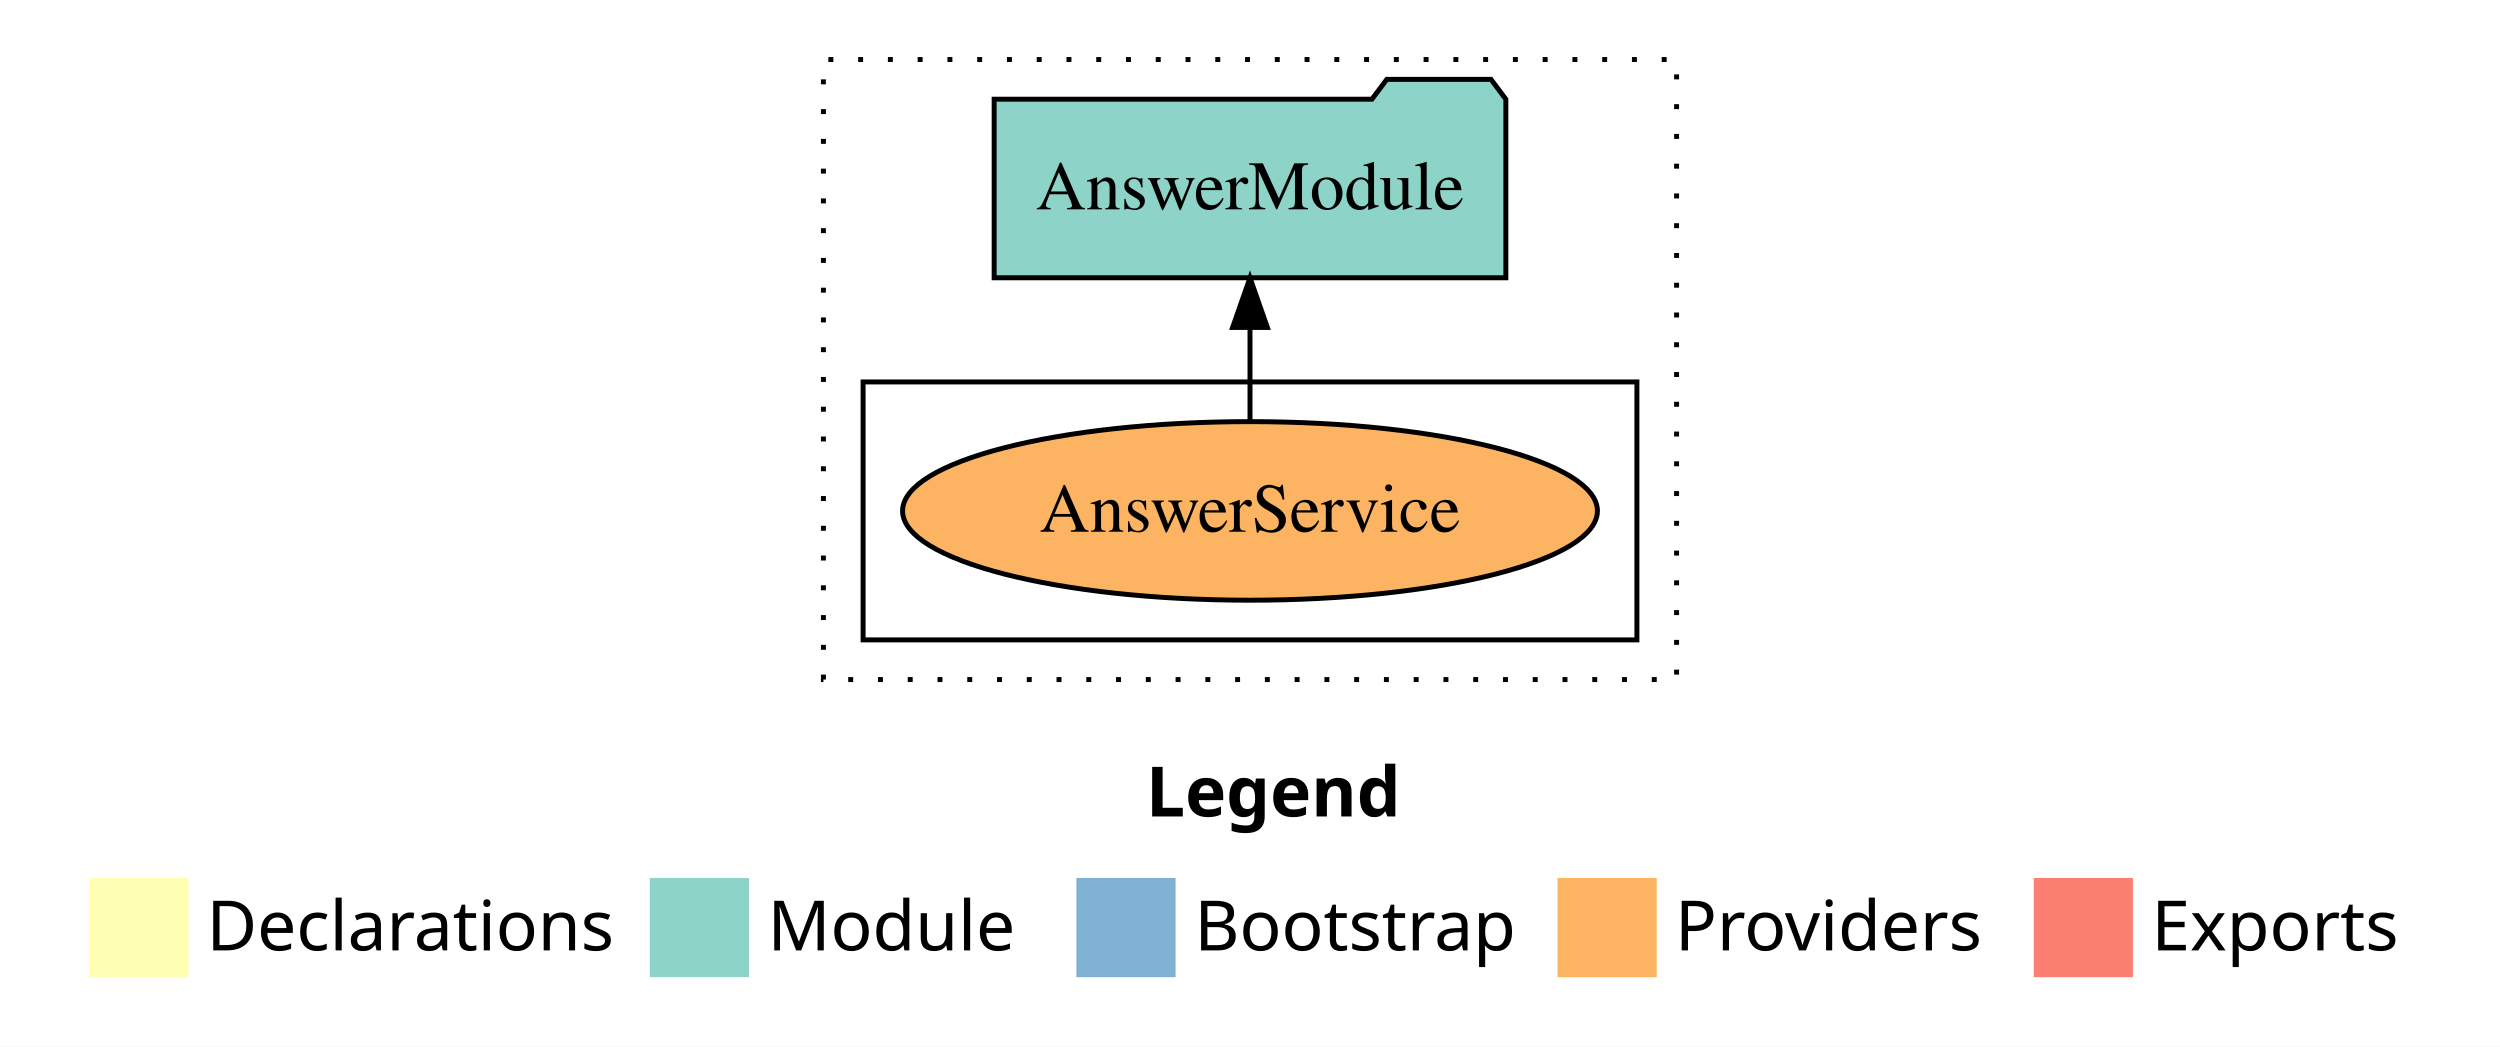
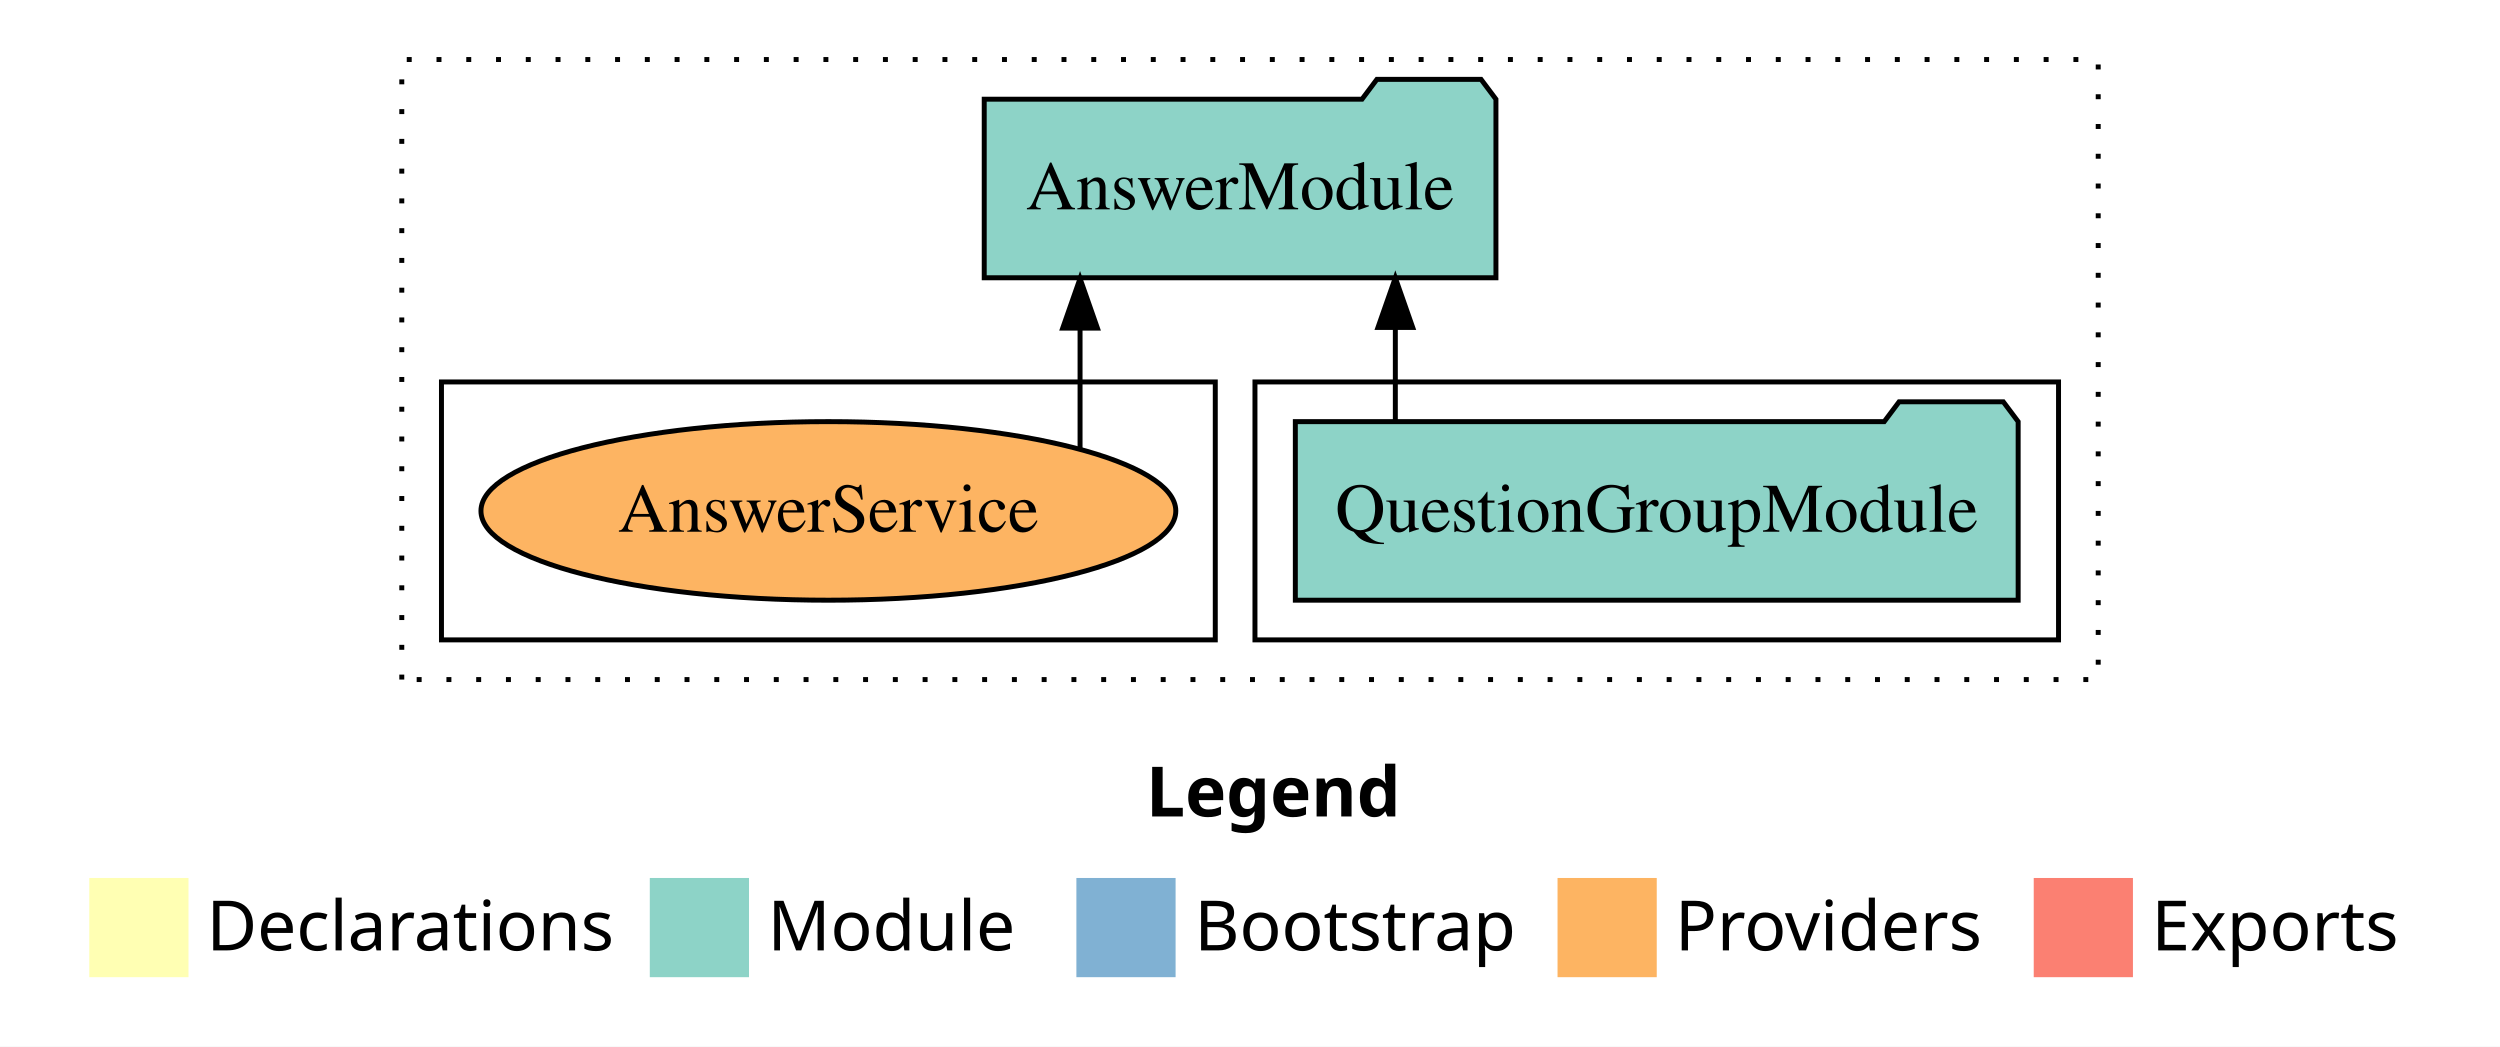
<svg xmlns="http://www.w3.org/2000/svg" width="504pt" height="211pt" viewBox="0.00 0.00 504.00 211.00">
  <g id="graph0" class="graph" transform="scale(1 1) rotate(0) translate(4 207)">
    <polygon fill="white" stroke="transparent" points="-4,4 -4,-207 500,-207 500,4 -4,4" />
    <text text-anchor="start" x="227.01" y="-42.4" font-family="sans-serif" font-weight="bold" font-size="14.00">Legend</text>
    <polygon fill="#ffffb3" stroke="transparent" points="14,-10 14,-30 34,-30 34,-10 14,-10" />
    <text text-anchor="start" x="37.63" y="-15.4" font-family="sans-serif" font-size="14.00">  Declarations</text>
    <polygon fill="#8dd3c7" stroke="transparent" points="127,-10 127,-30 147,-30 147,-10 127,-10" />
    <text text-anchor="start" x="150.73" y="-15.4" font-family="sans-serif" font-size="14.00">  Module</text>
    <polygon fill="#80b1d3" stroke="transparent" points="213,-10 213,-30 233,-30 233,-10 213,-10" />
    <text text-anchor="start" x="236.78" y="-15.4" font-family="sans-serif" font-size="14.00">  Bootstrap</text>
    <polygon fill="#fdb462" stroke="transparent" points="310,-10 310,-30 330,-30 330,-10 310,-10" />
    <text text-anchor="start" x="333.67" y="-15.4" font-family="sans-serif" font-size="14.00">  Providers</text>
    <polygon fill="#fb8072" stroke="transparent" points="406,-10 406,-30 426,-30 426,-10 406,-10" />
    <text text-anchor="start" x="429.73" y="-15.4" font-family="sans-serif" font-size="14.00">  Exports</text>
    <g id="clust1" class="cluster">
-       <polygon fill="none" stroke="black" stroke-dasharray="1,5" points="162,-70 162,-195 334,-195 334,-70 162,-70" />
+       <polygon fill="none" stroke="black" stroke-dasharray="1,5" points="77,-70 77,-195 419,-195 419,-70 77,-70" />
+     </g>
+     <g id="clust3" class="cluster">
+       <polygon fill="none" stroke="black" points="249,-78 249,-130 411,-130 411,-78 249,-78" />
    </g>
    <g id="clust6" class="cluster">
-       <polygon fill="none" stroke="black" points="170,-78 170,-130 326,-130 326,-78 170,-78" />
+       <polygon fill="none" stroke="black" points="85,-78 85,-130 241,-130 241,-78 85,-78" />
    </g>
    <g id="node1" class="node">
-       <ellipse fill="#fdb462" stroke="black" cx="248" cy="-104" rx="70.04" ry="18" />
-       <text text-anchor="middle" x="248" y="-99.8" font-family="Times,serif" font-size="14.00">AnswerService</text>
+       <polygon fill="#8dd3c7" stroke="black" points="402.86,-122 399.86,-126 378.86,-126 375.86,-122 257.14,-122 257.14,-86 402.86,-86 402.86,-122" />
+       <text text-anchor="middle" x="330" y="-99.8" font-family="Times,serif" font-size="14.00">QuestionGroupModule</text>
    </g>
    <g id="node2" class="node">
-       <polygon fill="#8dd3c7" stroke="black" points="299.58,-187 296.58,-191 275.58,-191 272.58,-187 196.42,-187 196.42,-151 299.58,-151 299.58,-187" />
-       <text text-anchor="middle" x="248" y="-164.8" font-family="Times,serif" font-size="14.00">AnswerModule</text>
+       <polygon fill="#8dd3c7" stroke="black" points="297.58,-187 294.58,-191 273.58,-191 270.58,-187 194.42,-187 194.42,-151 297.58,-151 297.58,-187" />
+       <text text-anchor="middle" x="246" y="-164.8" font-family="Times,serif" font-size="14.00">AnswerModule</text>
    </g>
    <g id="edge1" class="edge">
-       <path fill="none" stroke="black" d="M248,-122.11C248,-122.11 248,-140.99 248,-140.99" />
-       <polygon fill="black" stroke="black" points="244.5,-140.99 248,-150.99 251.5,-140.99 244.5,-140.99" />
+       <path fill="none" stroke="black" d="M277.3,-122.11C277.3,-122.11 277.3,-140.99 277.3,-140.99" />
+       <polygon fill="black" stroke="black" points="273.8,-140.99 277.3,-150.99 280.8,-140.99 273.8,-140.99" />
+     </g>
+     <g id="node3" class="node">
+       <ellipse fill="#fdb462" stroke="black" cx="163" cy="-104" rx="70.04" ry="18" />
+       <text text-anchor="middle" x="163" y="-99.8" font-family="Times,serif" font-size="14.00">AnswerService</text>
+     </g>
+     <g id="edge2" class="edge">
+       <path fill="none" stroke="black" d="M213.74,-116.53C213.74,-116.53 213.74,-140.85 213.74,-140.85" />
+       <polygon fill="black" stroke="black" points="210.24,-140.85 213.74,-150.85 217.24,-140.85 210.24,-140.85" />
    </g>
  </g>
</svg>
